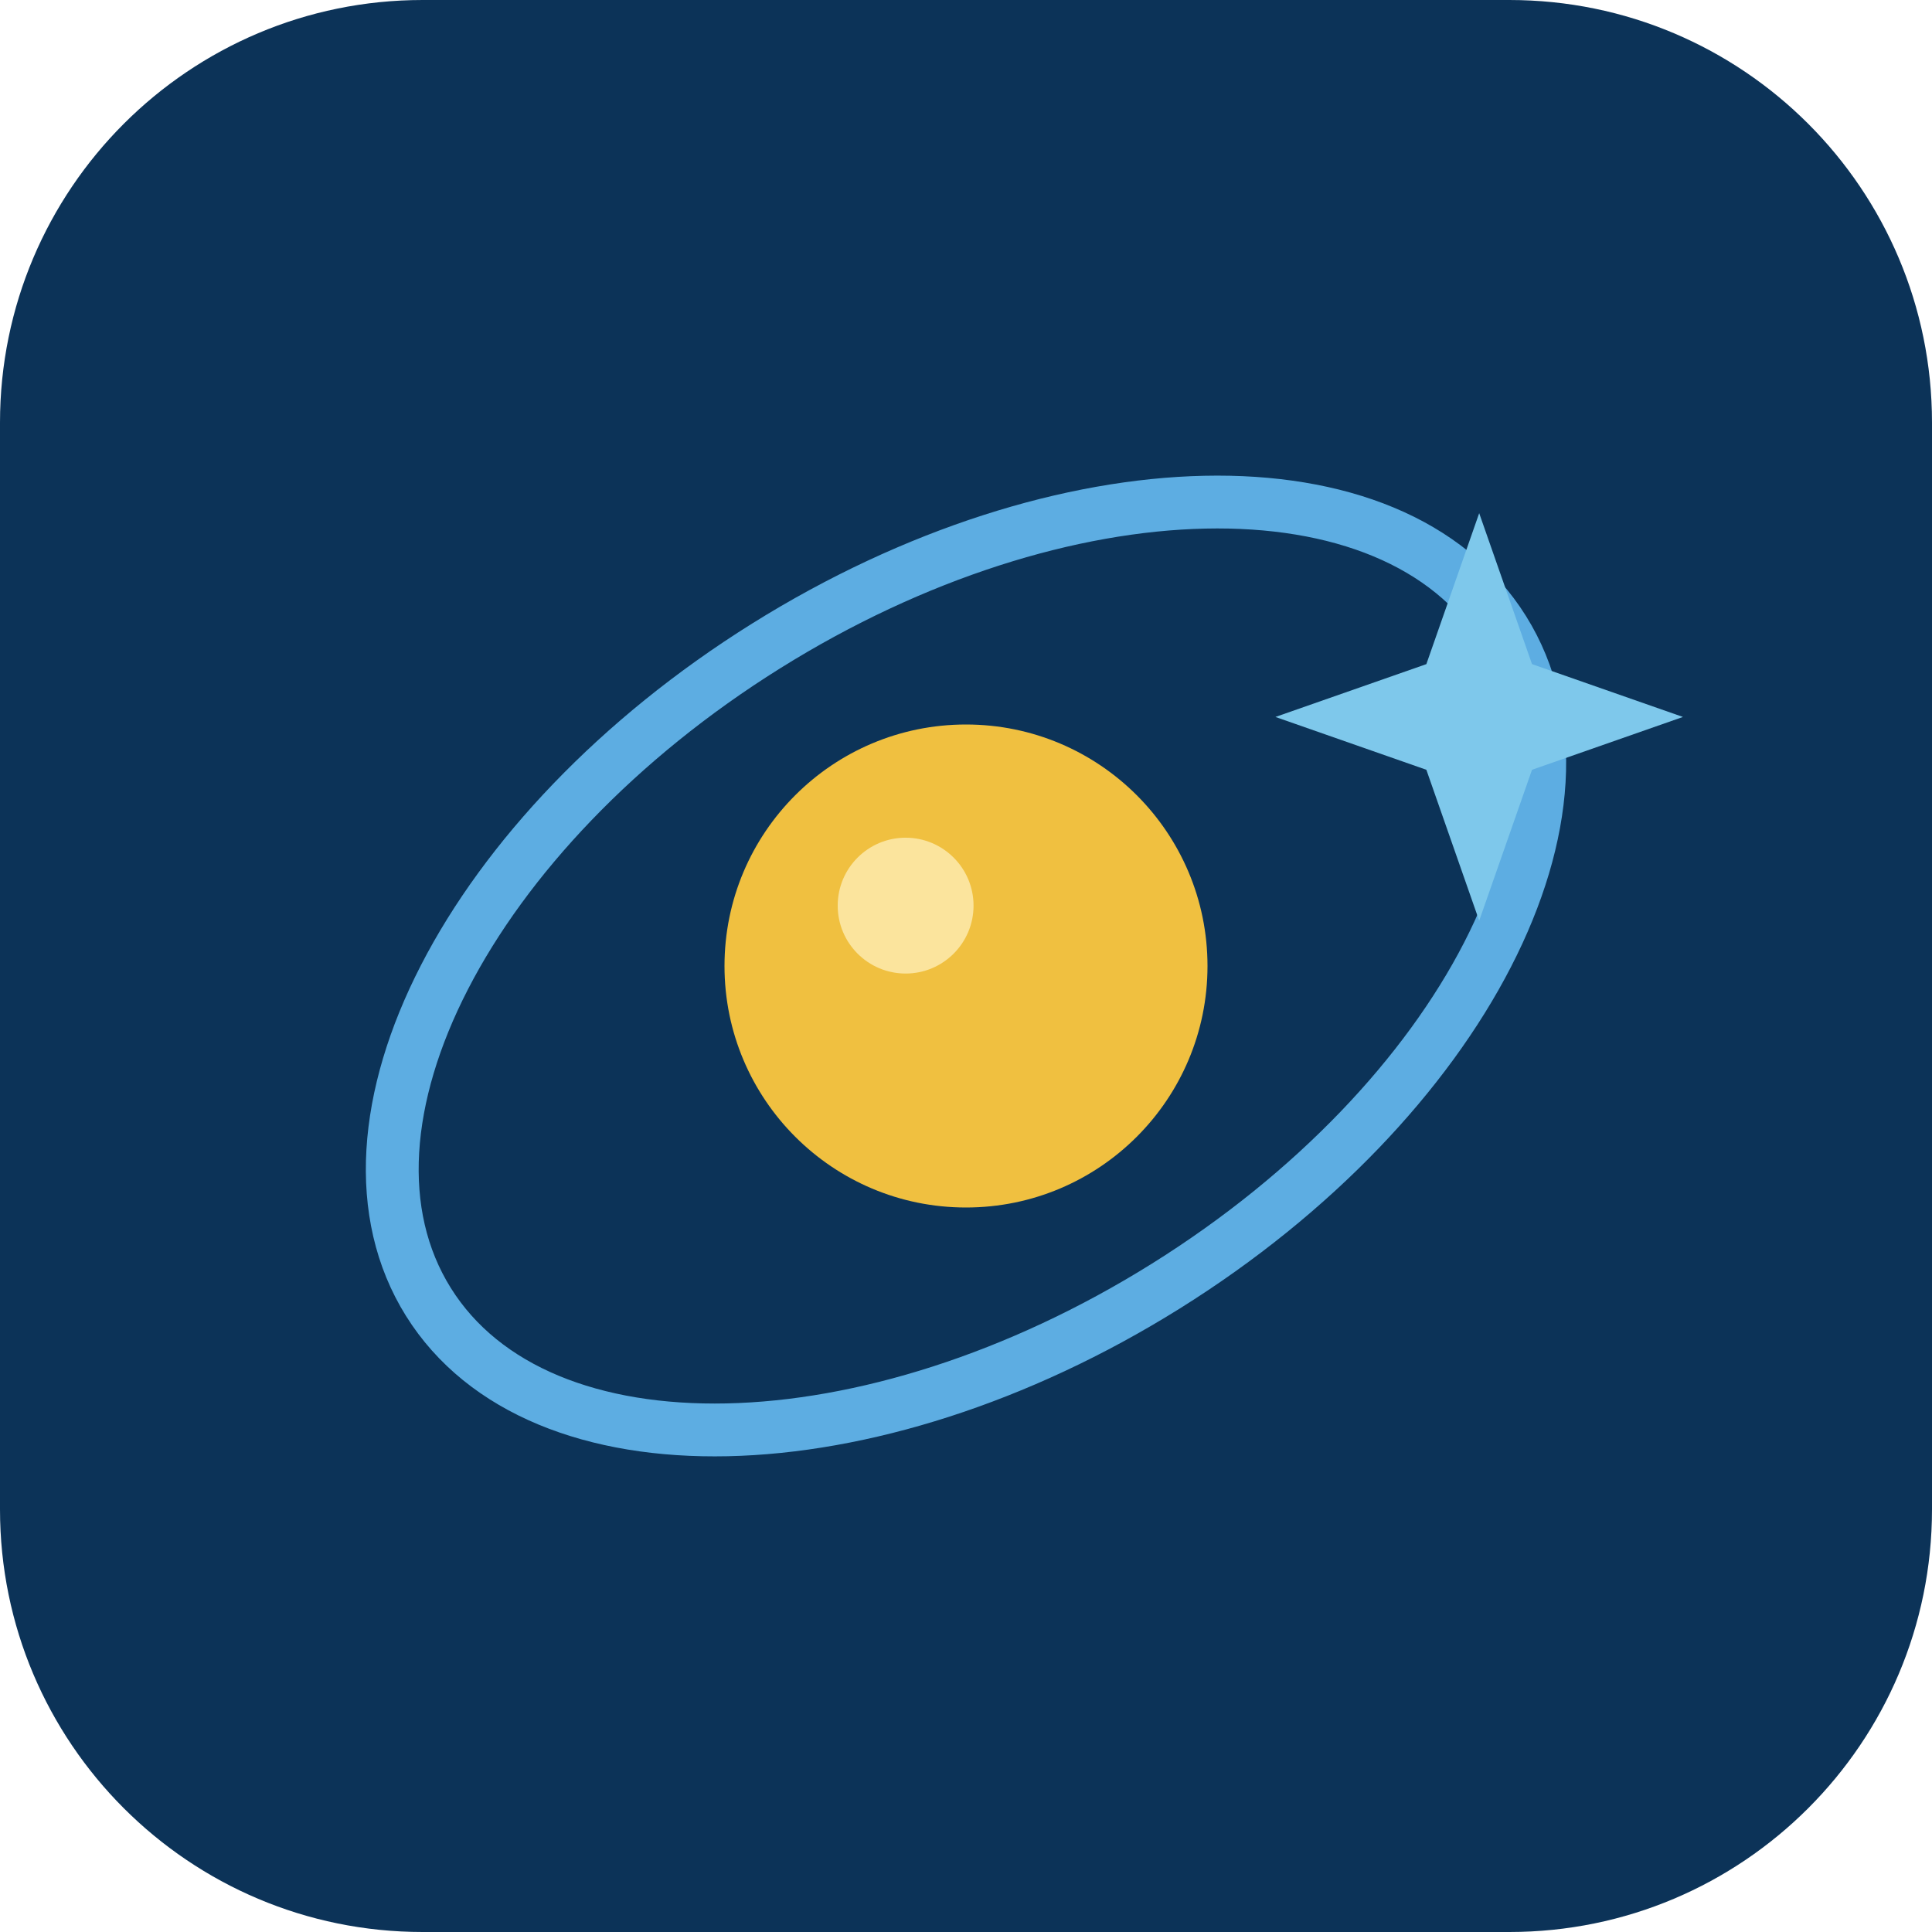
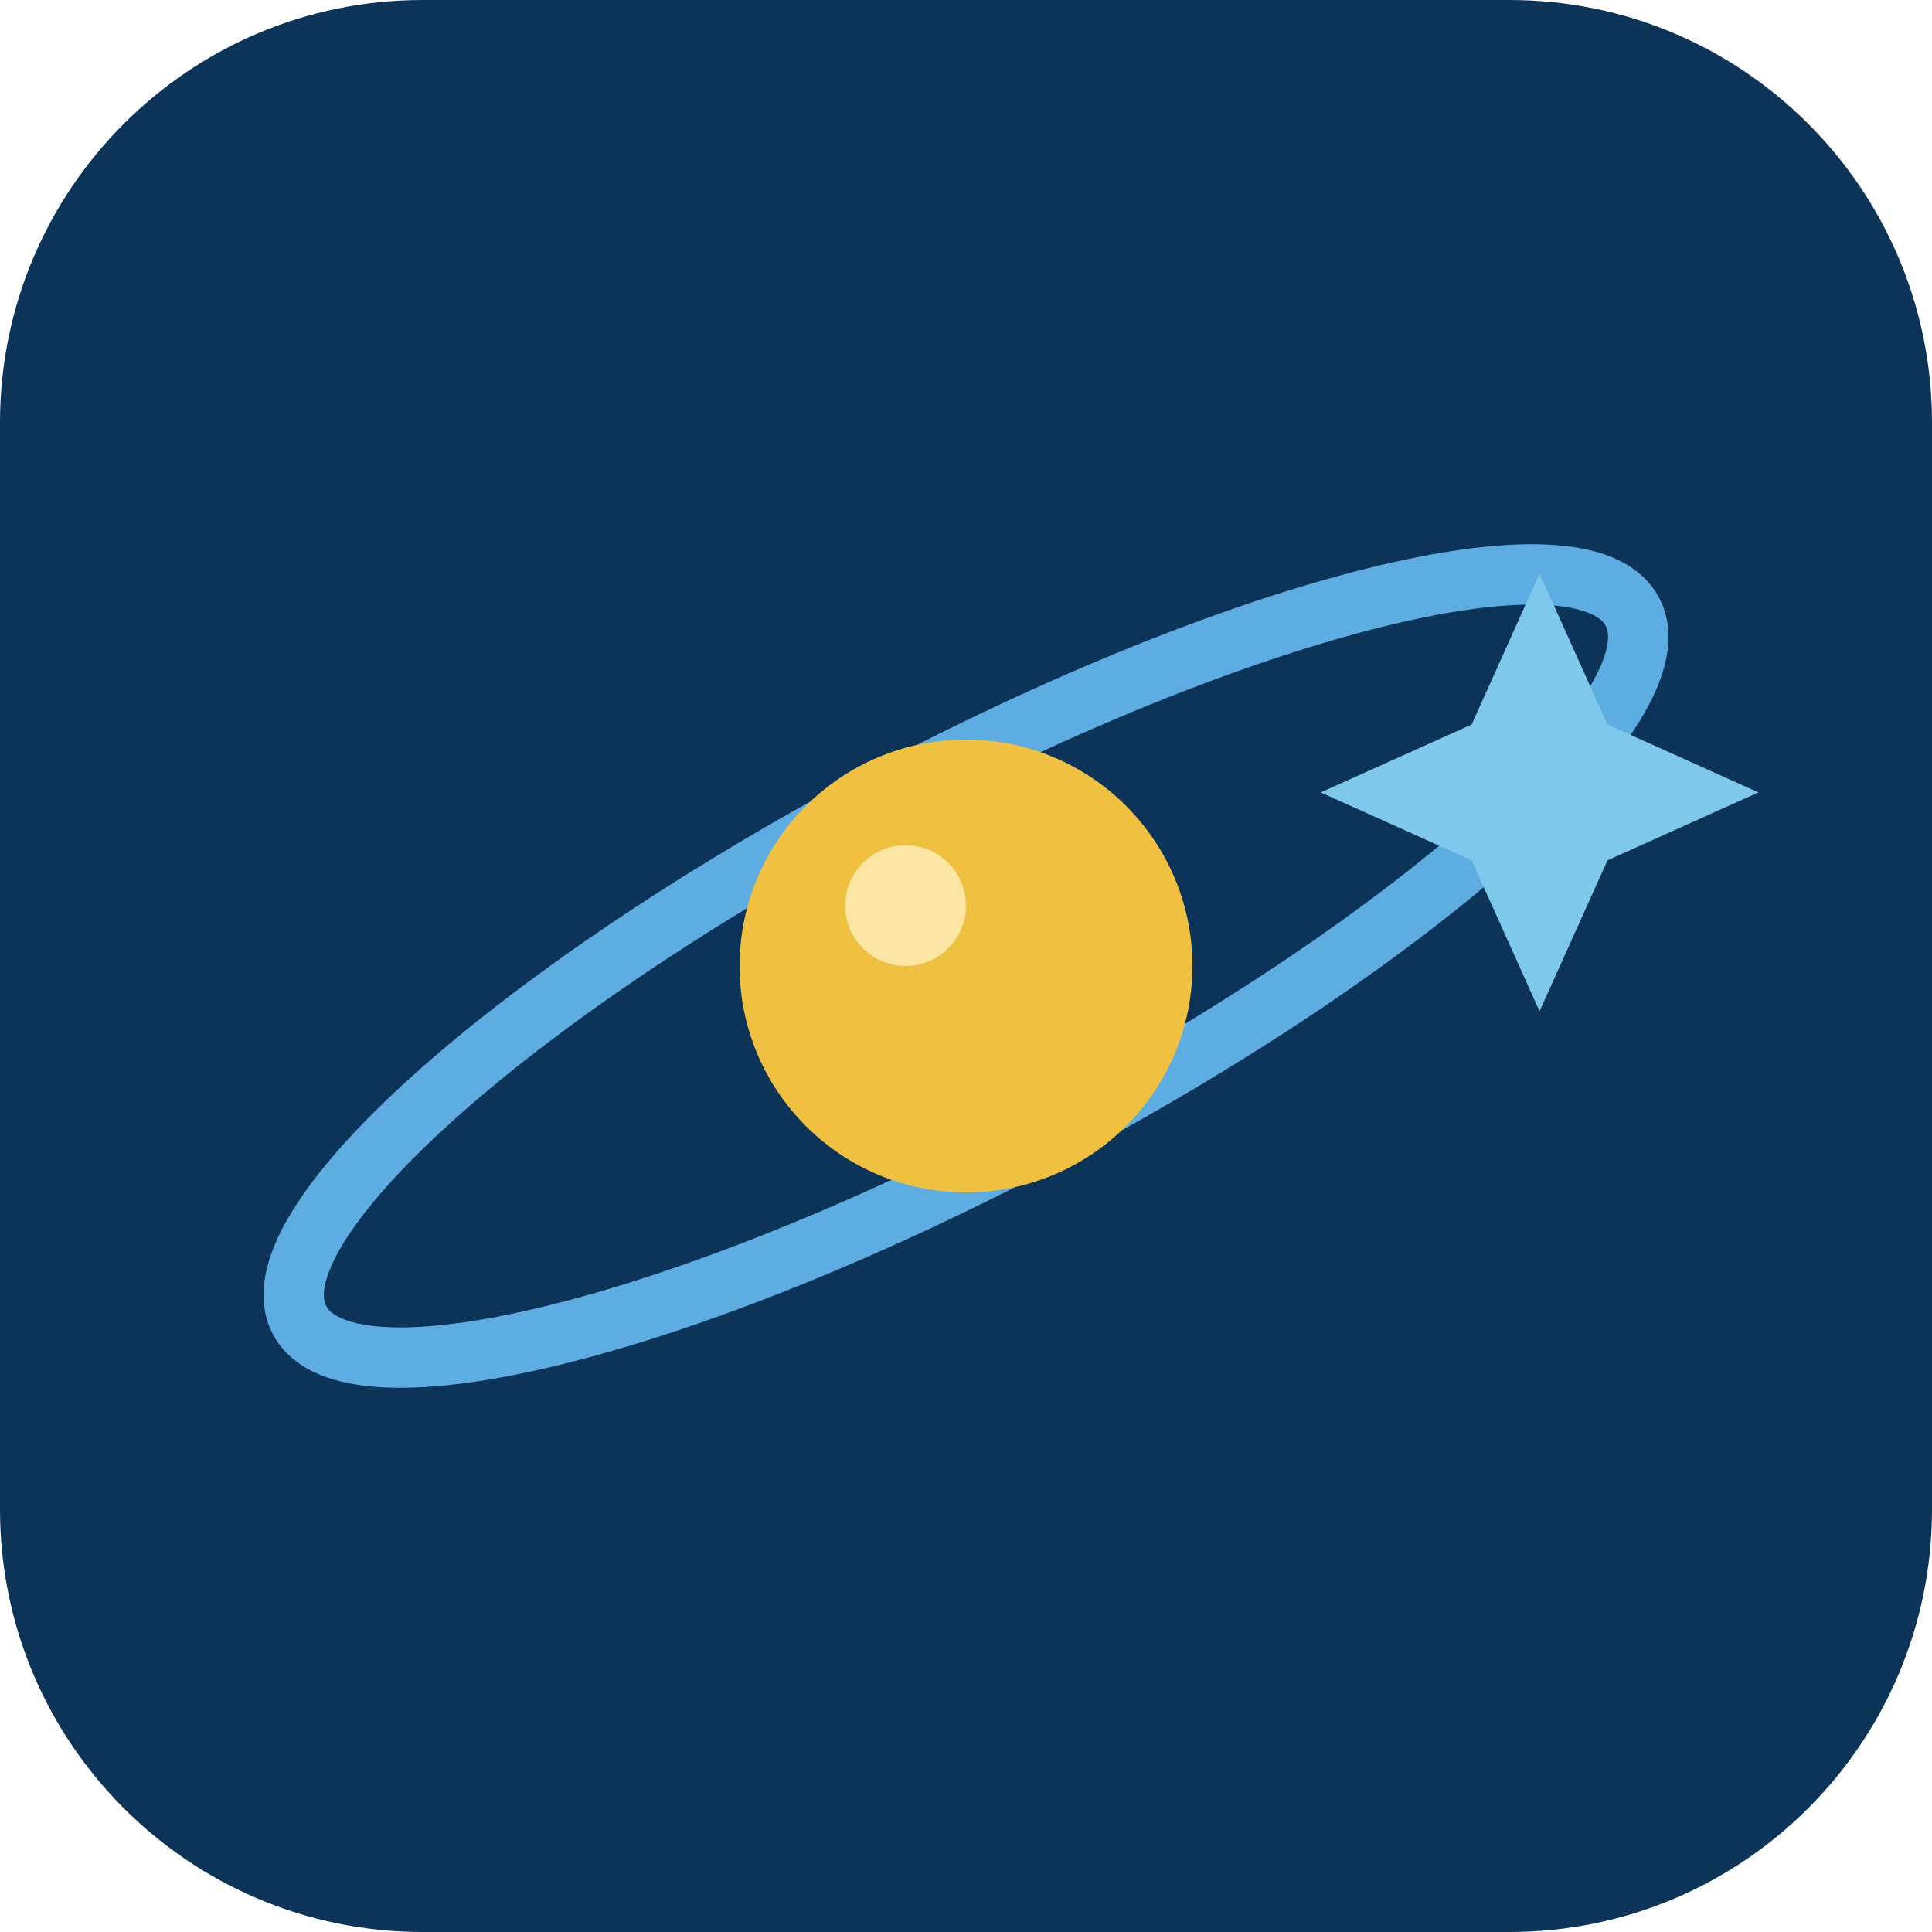
<svg xmlns="http://www.w3.org/2000/svg" viewBox="0 0 128 128">
  <rect width="128" height="128" rx="28" fill="#0C3358" />
-   <ellipse cx="64" cy="64" rx="42" ry="25" fill="none" stroke="#5DADE2" stroke-width="3.5" transform="rotate(-32 64 64)" />
-   <circle cx="64" cy="64" r="16" fill="#F0C040" />
-   <circle cx="60" cy="60" r="4.5" fill="#FFF3C4" opacity="0.7" />
-   <path d="M98 34 L101.5 44 L111.5 47.5 L101.5 51 L98 61 L94.5 51 L84.5 47.5 L94.5 44 Z" fill="#7EC8EB" />
+   <ellipse cx="64" cy="64" rx="50" ry="12.5" fill="none" stroke="#5DADE2" stroke-width="4" transform="rotate(-28 64 64)" />
+   <circle cx="64" cy="64" r="15" fill="#F0C040" />
+   <circle cx="60" cy="60" r="4" fill="#FFF3C4" opacity="0.75" />
+   <path d="M102 38 L106.5 48 L116.5 52.5 L106.5 57 L102 67 L97.5 57 L87.5 52.5 L97.5 48 Z" fill="#7EC8EB" />
</svg>
